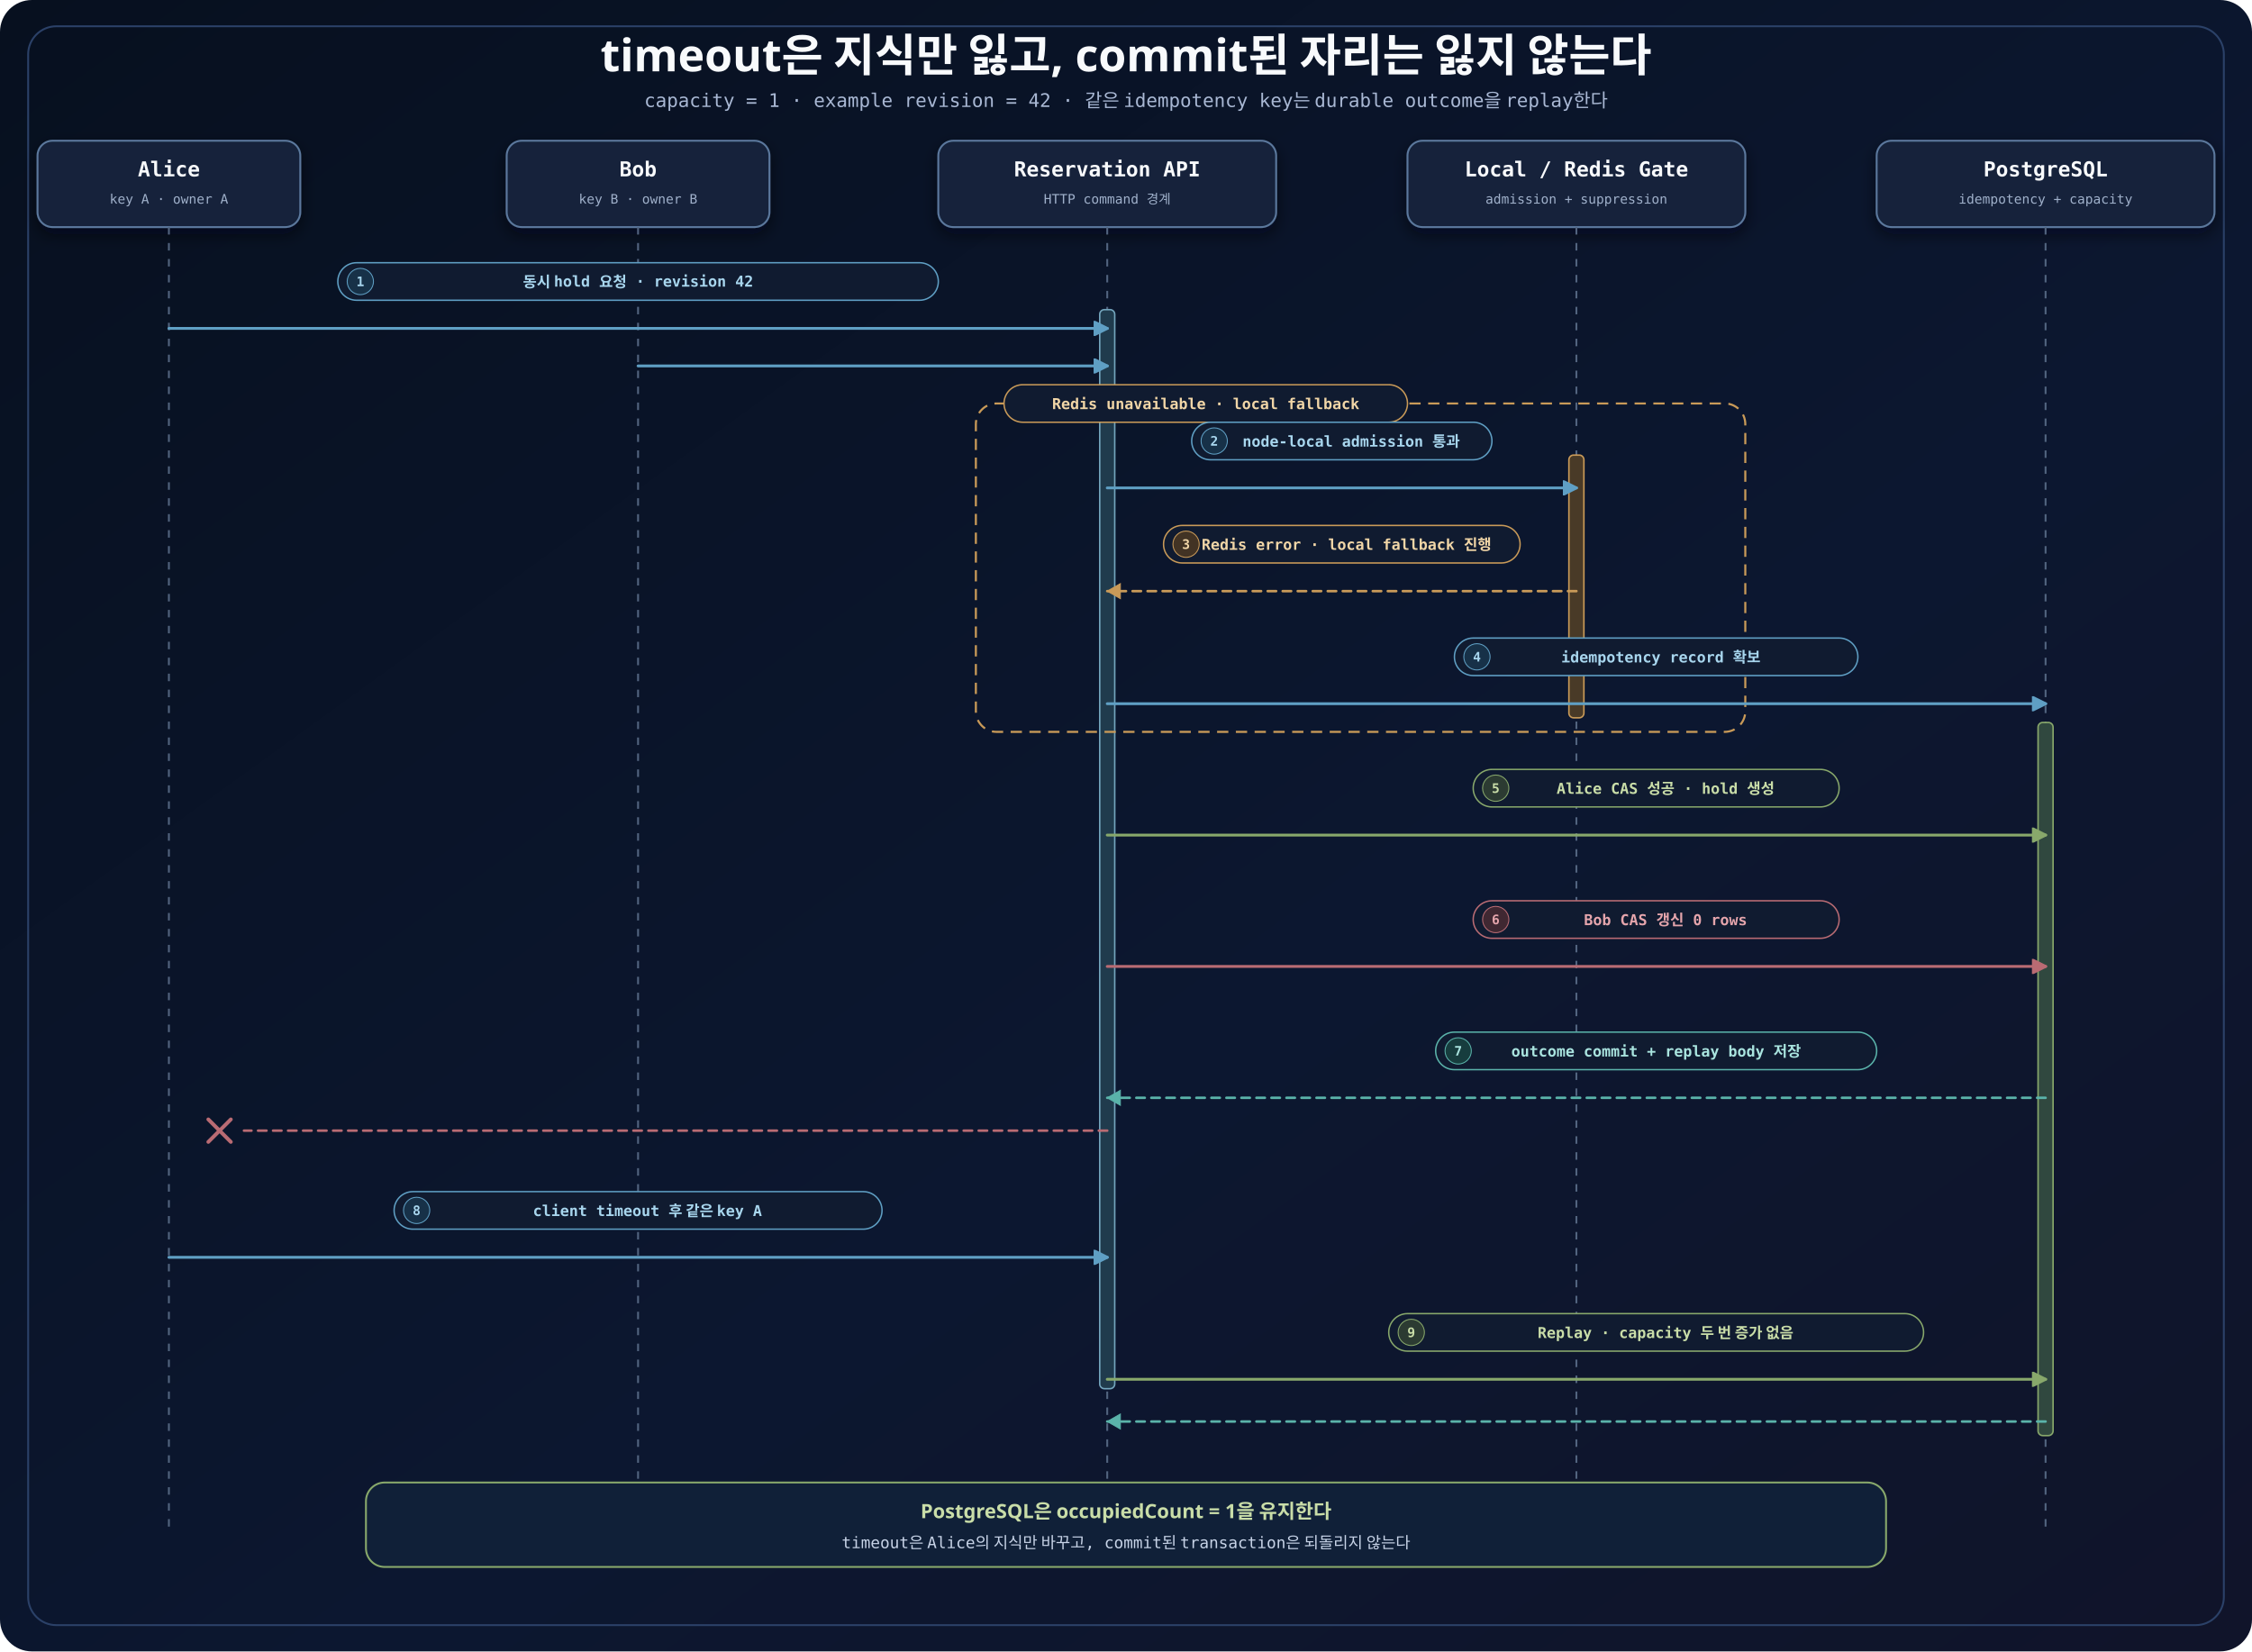
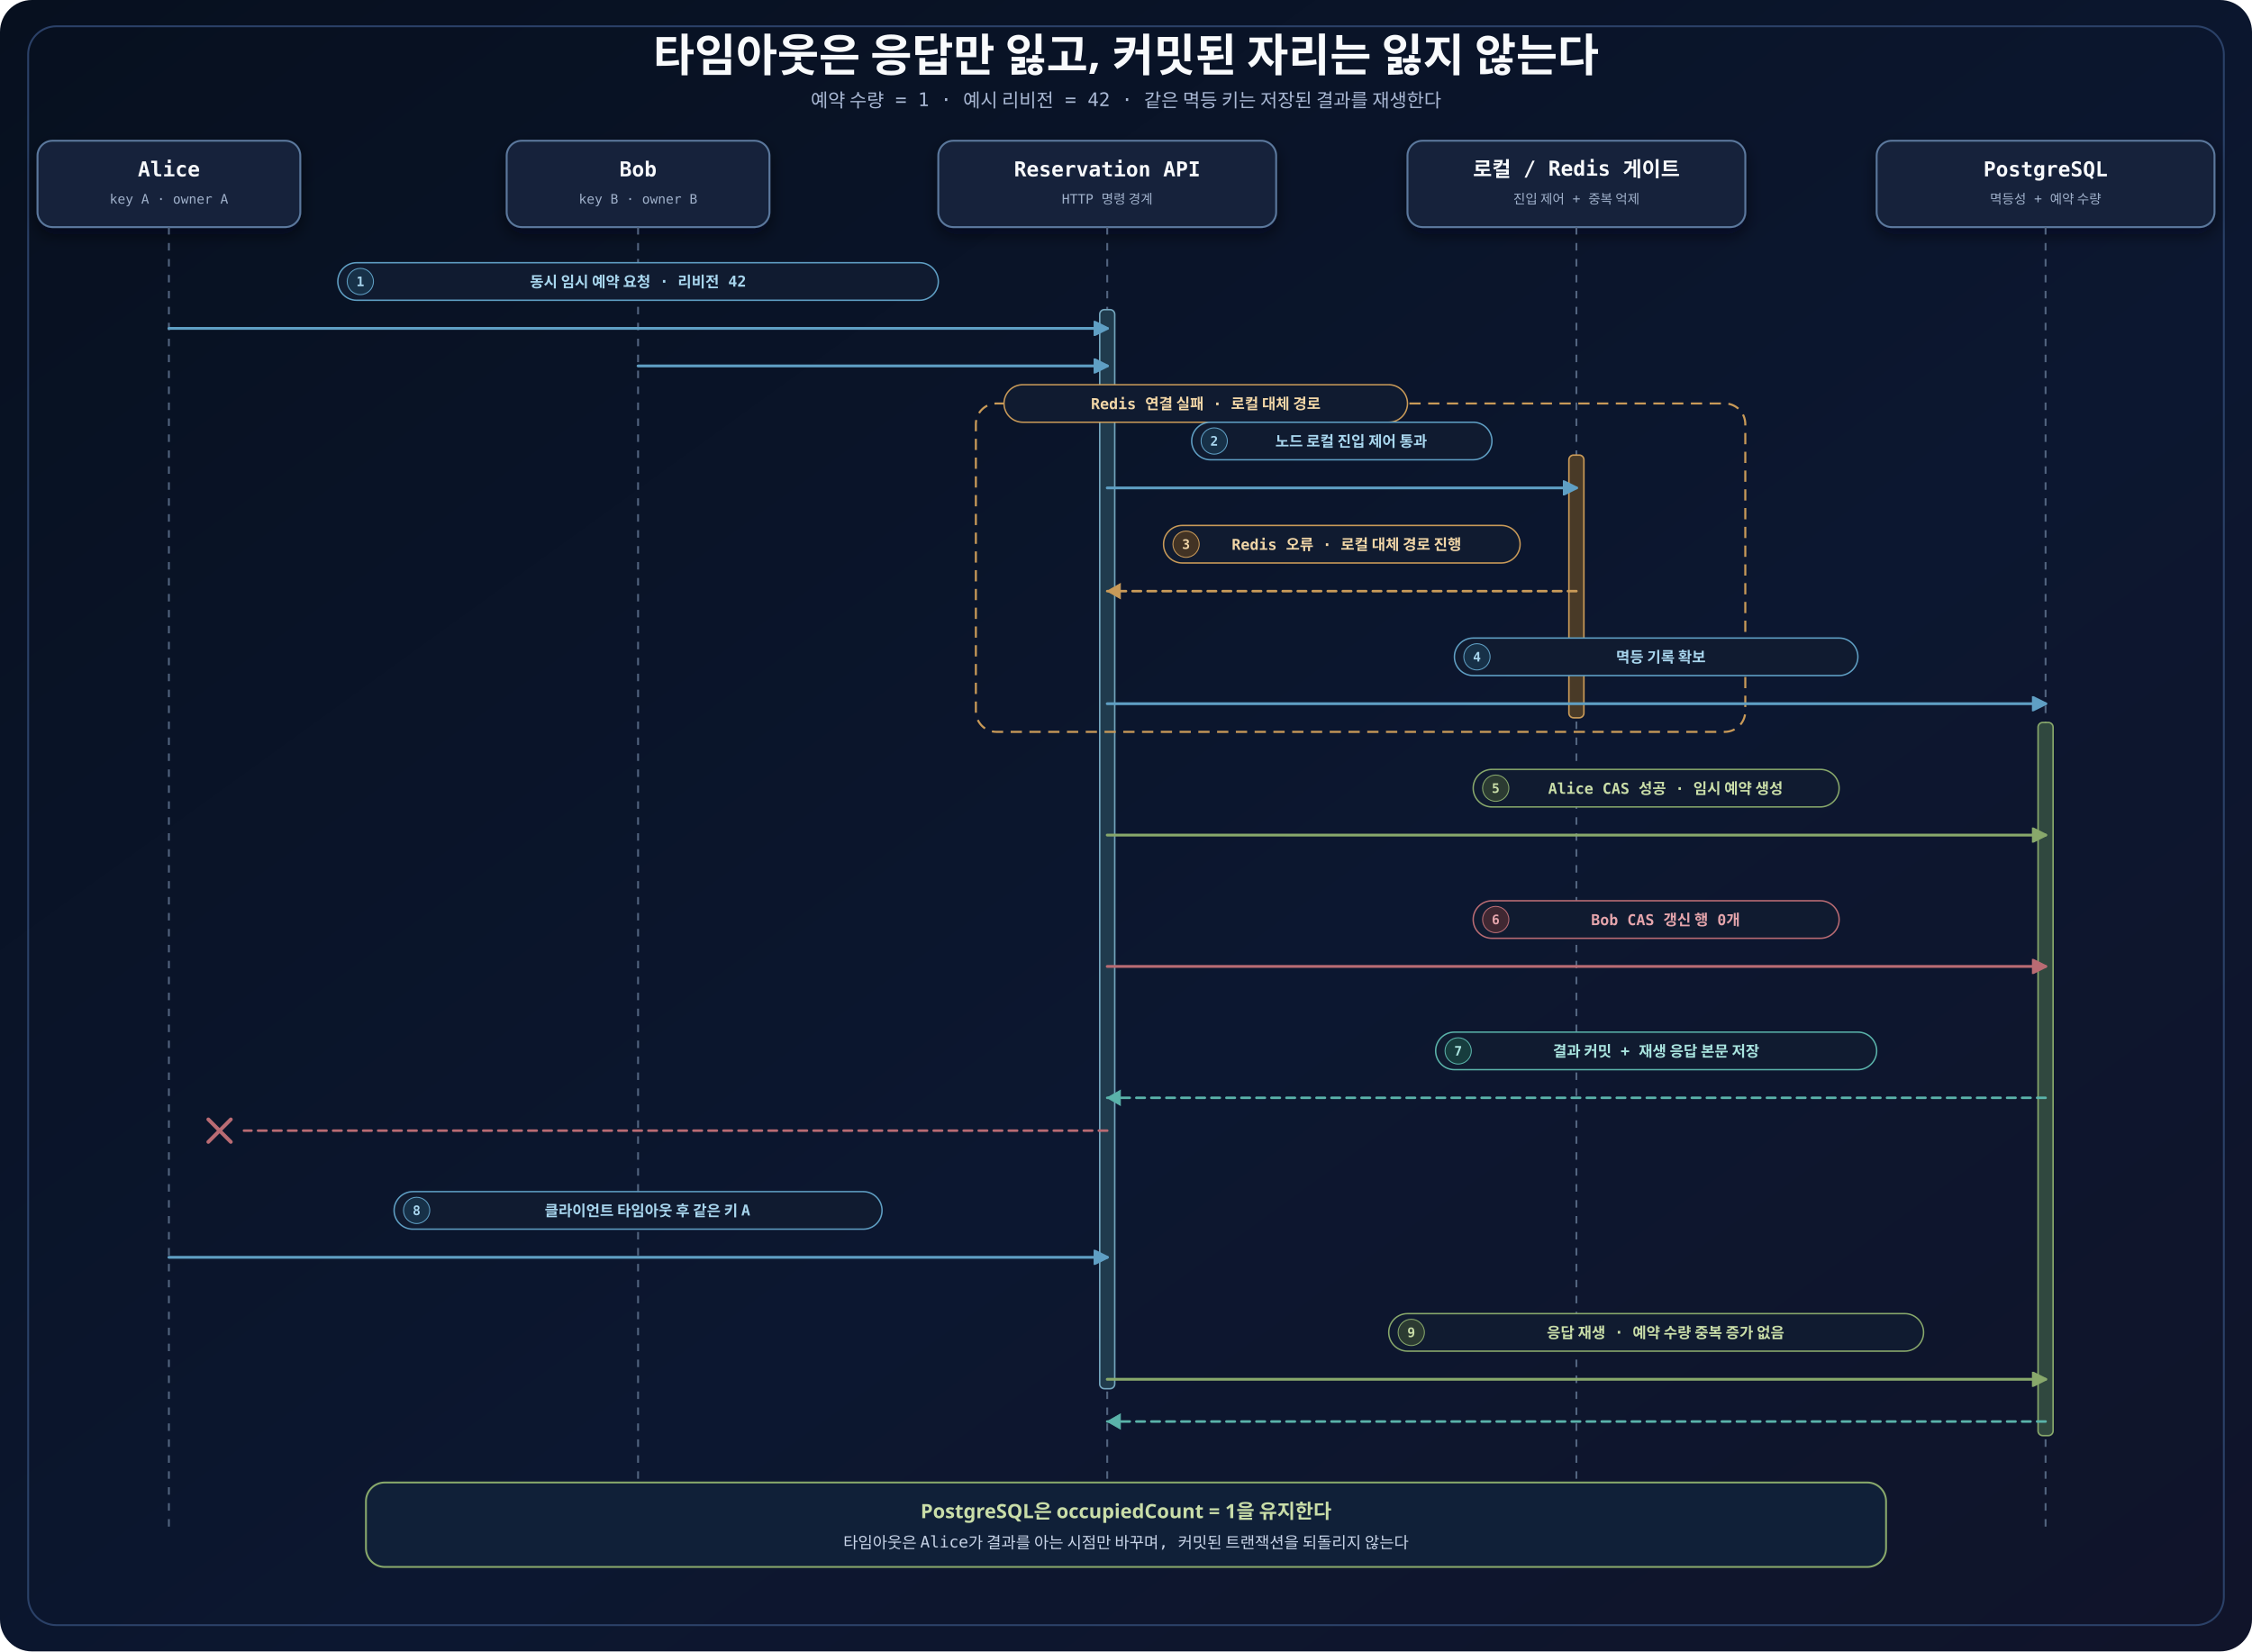
<svg xmlns="http://www.w3.org/2000/svg" width="2400" height="1760" viewBox="0 0 2400 1760" role="img" aria-labelledby="title desc">
  <defs>
    <linearGradient id="canvas" x1="0" y1="0" x2="1" y2="1">
      <stop offset="0" stop-color="#07101f" />
      <stop offset="0.58" stop-color="#0c1730" />
      <stop offset="1" stop-color="#10142a" />
    </linearGradient>
    <filter id="shadow" x="-20%" y="-20%" width="140%" height="150%">
      <feDropShadow dx="0" dy="7" stdDeviation="8" flood-color="#020617" flood-opacity="0.55" />
    </filter>
    <marker id="arrow-blue" markerWidth="16" markerHeight="16" viewBox="0 0 10 10" refX="9" refY="5" markerUnits="userSpaceOnUse" orient="auto">
      <path d="M 0 0 L 10 5 L 0 10 Z" fill="#5f9fc4" stroke="#5f9fc4" stroke-dasharray="none" />
    </marker>
    <marker id="arrow-green" markerWidth="16" markerHeight="16" viewBox="0 0 10 10" refX="9" refY="5" markerUnits="userSpaceOnUse" orient="auto">
      <path d="M 0 0 L 10 5 L 0 10 Z" fill="#88a86b" stroke="#88a86b" stroke-dasharray="none" />
    </marker>
    <marker id="arrow-amber" markerWidth="16" markerHeight="16" viewBox="0 0 10 10" refX="9" refY="5" markerUnits="userSpaceOnUse" orient="auto">
      <path d="M 0 0 L 10 5 L 0 10 Z" fill="#c99a58" stroke="#c99a58" stroke-dasharray="none" />
    </marker>
    <marker id="arrow-red" markerWidth="16" markerHeight="16" viewBox="0 0 10 10" refX="9" refY="5" markerUnits="userSpaceOnUse" orient="auto">
      <path d="M 0 0 L 10 5 L 0 10 Z" fill="#b96b73" stroke="#b96b73" stroke-dasharray="none" />
    </marker>
    <style>
      .title{font-family:'goorm Sans','Noto Sans KR',sans-serif;font-size:48px;font-weight:700;fill:#f8fafc}.subtitle{font-family:'goorm Sans Code','goorm Sans',monospace;font-size:20px;fill:#a9b8d4}.frame{fill:none;stroke:#2b4168;stroke-width:2}.participantCard{fill:#13233b;stroke:#5b789d;stroke-width:2;filter:url(#shadow)}.participant{font-family:'goorm Sans Code','goorm Sans',monospace;font-size:22px;font-weight:700;fill:#f8fafc}.role{font-family:'goorm Sans Code','goorm Sans',monospace;font-size:14px;fill:#9fb0ca}.lifeline{stroke:#52647f;stroke-width:2;stroke-dasharray:8 9}.activation{fill:#203b4d;stroke:#73a5bd;stroke-width:1.6}.activationGreen{fill:#30483f;stroke:#88a86b;stroke-width:1.6}.activationAmber{fill:#493a27;stroke:#c99a58;stroke-width:1.6}.seq{fill:none;stroke-width:3;stroke-linecap:round;stroke-linejoin:round}.seqReturn{fill:none;stroke-width:2.7;stroke-linecap:round;stroke-linejoin:round;stroke-dasharray:9 7}.labelPill{fill:#101b30;stroke-width:1.5}.labelText{font-family:'goorm Sans Code','goorm Sans',monospace;font-size:16px;font-weight:700}.badgeText{font-family:'goorm Sans Code',monospace;font-size:14px;font-weight:700}.altBox{fill:none;stroke:#c99a58;stroke-width:2.2;stroke-dasharray:12 8}.frameLabel{fill:#101b30;stroke:#c99a58;stroke-width:1.5}.frameText{font-family:'goorm Sans Code','goorm Sans',monospace;font-size:16px;font-weight:700;fill:#f1d6a7}.note{font-family:'goorm Sans Code','goorm Sans',monospace;font-size:17px;fill:#c7d3e7}.noteStrong{font-family:'goorm Sans','Noto Sans KR',sans-serif;font-size:21px;font-weight:700;fill:#c9dda8}
      .participantCard{fill:#13233b!important}
    </style>
  </defs>
  <rect width="2400" height="1760" rx="34" fill="url(#canvas)" />
  <rect class="frame" x="30" y="28" width="2340" height="1704" rx="30" />
-   <text class="title" x="1200" y="76" text-anchor="middle">timeout은 지식만 잃고, commit된 자리는 잃지 않는다</text>
-   <text class="subtitle" x="1200" y="114" text-anchor="middle">capacity = 1 · example revision = 42 · 같은 idempotency key는 durable outcome을 replay한다</text>
+   <text class="title" x="1200" y="76" text-anchor="middle">타임아웃은 응답만 잃고, 커밋된 자리는 잃지 않는다</text>
+   <text class="subtitle" x="1200" y="114" text-anchor="middle">예약 수량 = 1 · 예시 리비전 = 42 · 같은 멱등 키는 저장된 결과를 재생한다</text>
  <g id="participant-alice">
    <rect class="participantCard participant" x="40" y="150" width="280" height="92" rx="16" fill="#13233b" />
    <text class="participant" x="180" y="188" text-anchor="middle">Alice</text>
    <text class="role" x="180" y="217" text-anchor="middle">key A · owner A</text>
    <line class="lifeline" x1="180" y1="242" x2="180" y2="1635" />
  </g>
  <g id="participant-bob">
    <rect class="participantCard participant" x="540" y="150" width="280" height="92" rx="16" fill="#13233b" />
    <text class="participant" x="680" y="188" text-anchor="middle">Bob</text>
    <text class="role" x="680" y="217" text-anchor="middle">key B · owner B</text>
    <line class="lifeline" x1="680" y1="242" x2="680" y2="1635" />
  </g>
  <g id="participant-api">
    <rect class="participantCard participant" x="1000" y="150" width="360" height="92" rx="16" fill="#13233b" />
    <text class="participant" x="1180" y="188" text-anchor="middle">Reservation API</text>
-     <text class="role" x="1180" y="217" text-anchor="middle">HTTP command 경계</text>
+     <text class="role" x="1180" y="217" text-anchor="middle">HTTP 명령 경계</text>
    <line class="lifeline" x1="1180" y1="242" x2="1180" y2="1635" />
  </g>
  <g id="participant-gate">
    <rect class="participantCard participant" x="1500" y="150" width="360" height="92" rx="16" fill="#13233b" />
-     <text class="participant" x="1680" y="188" text-anchor="middle">Local / Redis Gate</text>
-     <text class="role" x="1680" y="217" text-anchor="middle">admission + suppression</text>
+     <text class="participant" x="1680" y="188" text-anchor="middle">로컬 / Redis 게이트</text>
+     <text class="role" x="1680" y="217" text-anchor="middle">진입 제어 + 중복 억제</text>
    <line class="lifeline" x1="1680" y1="242" x2="1680" y2="1635" />
  </g>
  <g id="participant-postgresql">
    <rect class="participantCard participant" x="2000" y="150" width="360" height="92" rx="16" fill="#13233b" />
    <text class="participant" x="2180" y="188" text-anchor="middle">PostgreSQL</text>
-     <text class="role" x="2180" y="217" text-anchor="middle">idempotency + capacity</text>
+     <text class="role" x="2180" y="217" text-anchor="middle">멱등성 + 예약 수량</text>
    <line class="lifeline" x1="2180" y1="242" x2="2180" y2="1635" />
  </g>
  <rect class="activation" x="1172" y="330" width="16" height="1150" rx="5" />
  <rect class="activationAmber" x="1672" y="485" width="16" height="280" rx="5" />
  <rect class="activationGreen" x="2172" y="770" width="16" height="760" rx="5" />
  <g id="redis-fallback-frame">
    <rect class="altBox" x="1040" y="430" width="820" height="350" rx="22" />
    <rect class="frameLabel" x="1070" y="410" width="430" height="40" rx="20" />
-     <text class="frameText" x="1285" y="436" text-anchor="middle">Redis unavailable · local fallback</text>
+     <text class="frameText" x="1285" y="436" text-anchor="middle">Redis 연결 실패 · 로컬 대체 경로</text>
  </g>
  <g id="m1">
    <rect class="labelPill" x="360" y="280" width="640" height="40" rx="20" stroke="#5f9fc4" />
    <circle cx="384" cy="300" r="14" fill="#173148" stroke="#5f9fc4" />
    <text class="badgeText" x="384" y="305" text-anchor="middle" fill="#a8d6ee">1</text>
-     <text class="labelText" x="680" y="306" text-anchor="middle" fill="#a8d6ee">동시 hold 요청 · revision 42</text>
+     <text class="labelText" x="680" y="306" text-anchor="middle" fill="#a8d6ee">동시 임시 예약 요청 · 리비전 42</text>
    <path class="seq" data-connector="alice-hold" d="M 180 350 H 1180" stroke="#5f9fc4" marker-end="url(#arrow-blue)" />
    <path class="seq" data-connector="bob-hold" d="M 680 390 H 1180" stroke="#5f9fc4" marker-end="url(#arrow-blue)" />
  </g>
  <g id="m2">
    <rect class="labelPill" x="1270" y="450" width="320" height="40" rx="20" stroke="#5f9fc4" />
    <circle cx="1294" cy="470" r="14" fill="#173148" stroke="#5f9fc4" />
    <text class="badgeText" x="1294" y="475" text-anchor="middle" fill="#a8d6ee">2</text>
-     <text class="labelText" x="1440" y="476" text-anchor="middle" fill="#a8d6ee">node-local admission 통과</text>
+     <text class="labelText" x="1440" y="476" text-anchor="middle" fill="#a8d6ee">노드 로컬 진입 제어 통과</text>
    <path class="seq" data-connector="api-to-local-gate" d="M 1180 520 H 1680" stroke="#5f9fc4" marker-end="url(#arrow-blue)" />
  </g>
  <g id="m3">
    <rect class="labelPill" x="1240" y="560" width="380" height="40" rx="20" stroke="#c99a58" />
    <circle cx="1264" cy="580" r="14" fill="#423324" stroke="#c99a58" />
    <text class="badgeText" x="1264" y="585" text-anchor="middle" fill="#f1d6a7">3</text>
-     <text class="labelText" x="1435" y="586" text-anchor="middle" fill="#f1d6a7">Redis error · local fallback 진행</text>
+     <text class="labelText" x="1435" y="586" text-anchor="middle" fill="#f1d6a7">Redis 오류 · 로컬 대체 경로 진행</text>
    <path class="seqReturn" data-connector="redis-fallback" d="M 1680 630 H 1180" stroke="#c99a58" />
    <polygon points="1194,622 1180,630 1194,638" fill="#c99a58" stroke="#c99a58" stroke-dasharray="none" data-direct-solid-head="true" />
  </g>
  <g id="m4">
    <rect class="labelPill" x="1550" y="680" width="430" height="40" rx="20" stroke="#5f9fc4" />
    <circle cx="1574" cy="700" r="14" fill="#173148" stroke="#5f9fc4" />
    <text class="badgeText" x="1574" y="705" text-anchor="middle" fill="#a8d6ee">4</text>
-     <text class="labelText" x="1770" y="706" text-anchor="middle" fill="#a8d6ee">idempotency record 확보</text>
+     <text class="labelText" x="1770" y="706" text-anchor="middle" fill="#a8d6ee">멱등 기록 확보</text>
    <path class="seq" data-connector="idempotency-acquire" d="M 1180 750 H 2180" stroke="#5f9fc4" marker-end="url(#arrow-blue)" />
  </g>
  <g id="m5">
    <rect class="labelPill" x="1570" y="820" width="390" height="40" rx="20" stroke="#88a86b" />
    <circle cx="1594" cy="840" r="14" fill="#2c3b32" stroke="#88a86b" />
    <text class="badgeText" x="1594" y="845" text-anchor="middle" fill="#c9dda8">5</text>
-     <text class="labelText" x="1775" y="846" text-anchor="middle" fill="#c9dda8">Alice CAS 성공 · hold 생성</text>
+     <text class="labelText" x="1775" y="846" text-anchor="middle" fill="#c9dda8">Alice CAS 성공 · 임시 예약 생성</text>
    <path class="seq" data-connector="alice-cas" d="M 1180 890 H 2180" stroke="#88a86b" marker-end="url(#arrow-green)" />
  </g>
  <g id="m6">
    <rect class="labelPill" x="1570" y="960" width="390" height="40" rx="20" stroke="#b96b73" />
    <circle cx="1594" cy="980" r="14" fill="#402832" stroke="#b96b73" />
    <text class="badgeText" x="1594" y="985" text-anchor="middle" fill="#e5a5ac">6</text>
-     <text class="labelText" x="1775" y="986" text-anchor="middle" fill="#e5a5ac">Bob CAS 갱신 0 rows</text>
+     <text class="labelText" x="1775" y="986" text-anchor="middle" fill="#e5a5ac">Bob CAS 갱신 행 0개</text>
    <path class="seq" data-connector="bob-cas-fails" d="M 1180 1030 H 2180" stroke="#b96b73" marker-end="url(#arrow-red)" />
  </g>
  <g id="m7">
    <rect class="labelPill" x="1530" y="1100" width="470" height="40" rx="20" stroke="#5ab3aa" />
    <circle cx="1554" cy="1120" r="14" fill="#173d3e" stroke="#5ab3aa" />
    <text class="badgeText" x="1554" y="1125" text-anchor="middle" fill="#a9e4df">7</text>
-     <text class="labelText" x="1765" y="1126" text-anchor="middle" fill="#a9e4df">outcome commit + replay body 저장</text>
+     <text class="labelText" x="1765" y="1126" text-anchor="middle" fill="#a9e4df">결과 커밋 + 재생 응답 본문 저장</text>
    <path class="seqReturn" data-connector="commit-to-api" d="M 2180 1170 H 1180" stroke="#5ab3aa" />
    <polygon points="1194,1162 1180,1170 1194,1178" fill="#5ab3aa" stroke="#5ab3aa" stroke-dasharray="none" data-direct-solid-head="true" />
    <path class="seqReturn" data-connector="lost-response" d="M 1180 1205 H 260" stroke="#b96b73" />
    <path d="M 222 1193 L 246 1217 M 246 1193 L 222 1217" stroke="#b96b73" stroke-width="4" stroke-linecap="round" />
  </g>
  <g id="m8">
    <rect class="labelPill" x="420" y="1270" width="520" height="40" rx="20" stroke="#5f9fc4" />
    <circle cx="444" cy="1290" r="14" fill="#173148" stroke="#5f9fc4" />
    <text class="badgeText" x="444" y="1295" text-anchor="middle" fill="#a8d6ee">8</text>
-     <text class="labelText" x="690" y="1296" text-anchor="middle" fill="#a8d6ee">client timeout 후 같은 key A</text>
+     <text class="labelText" x="690" y="1296" text-anchor="middle" fill="#a8d6ee">클라이언트 타임아웃 후 같은 키 A</text>
    <path class="seq" data-connector="same-key-retry" d="M 180 1340 H 1180" stroke="#5f9fc4" marker-end="url(#arrow-blue)" />
  </g>
  <g id="m9">
    <rect class="labelPill" x="1480" y="1400" width="570" height="40" rx="20" stroke="#88a86b" />
    <circle cx="1504" cy="1420" r="14" fill="#2c3b32" stroke="#88a86b" />
    <text class="badgeText" x="1504" y="1425" text-anchor="middle" fill="#c9dda8">9</text>
-     <text class="labelText" x="1775" y="1426" text-anchor="middle" fill="#c9dda8">Replay · capacity 두 번 증가 없음</text>
+     <text class="labelText" x="1775" y="1426" text-anchor="middle" fill="#c9dda8">응답 재생 · 예약 수량 중복 증가 없음</text>
    <path class="seq" data-connector="replay-request" d="M 1180 1470 H 2180" stroke="#88a86b" marker-end="url(#arrow-green)" />
    <path class="seqReturn" data-connector="replay-response" d="M 2180 1515 H 1180" stroke="#5ab3aa" />
    <polygon points="1194,1507 1180,1515 1194,1523" fill="#5ab3aa" stroke="#5ab3aa" stroke-dasharray="none" data-direct-solid-head="true" />
  </g>
  <rect x="390" y="1580" width="1620" height="90" rx="20" fill="#102038" stroke="#88a86b" stroke-width="2" />
  <text class="noteStrong" x="1200" y="1618" text-anchor="middle">PostgreSQL은 occupiedCount = 1을 유지한다</text>
-   <text class="note" x="1200" y="1650" text-anchor="middle">timeout은 Alice의 지식만 바꾸고, commit된 transaction은 되돌리지 않는다</text>
+   <text class="note" x="1200" y="1650" text-anchor="middle">타임아웃은 Alice가 결과를 아는 시점만 바꾸며, 커밋된 트랜잭션을 되돌리지 않는다</text>
</svg>
